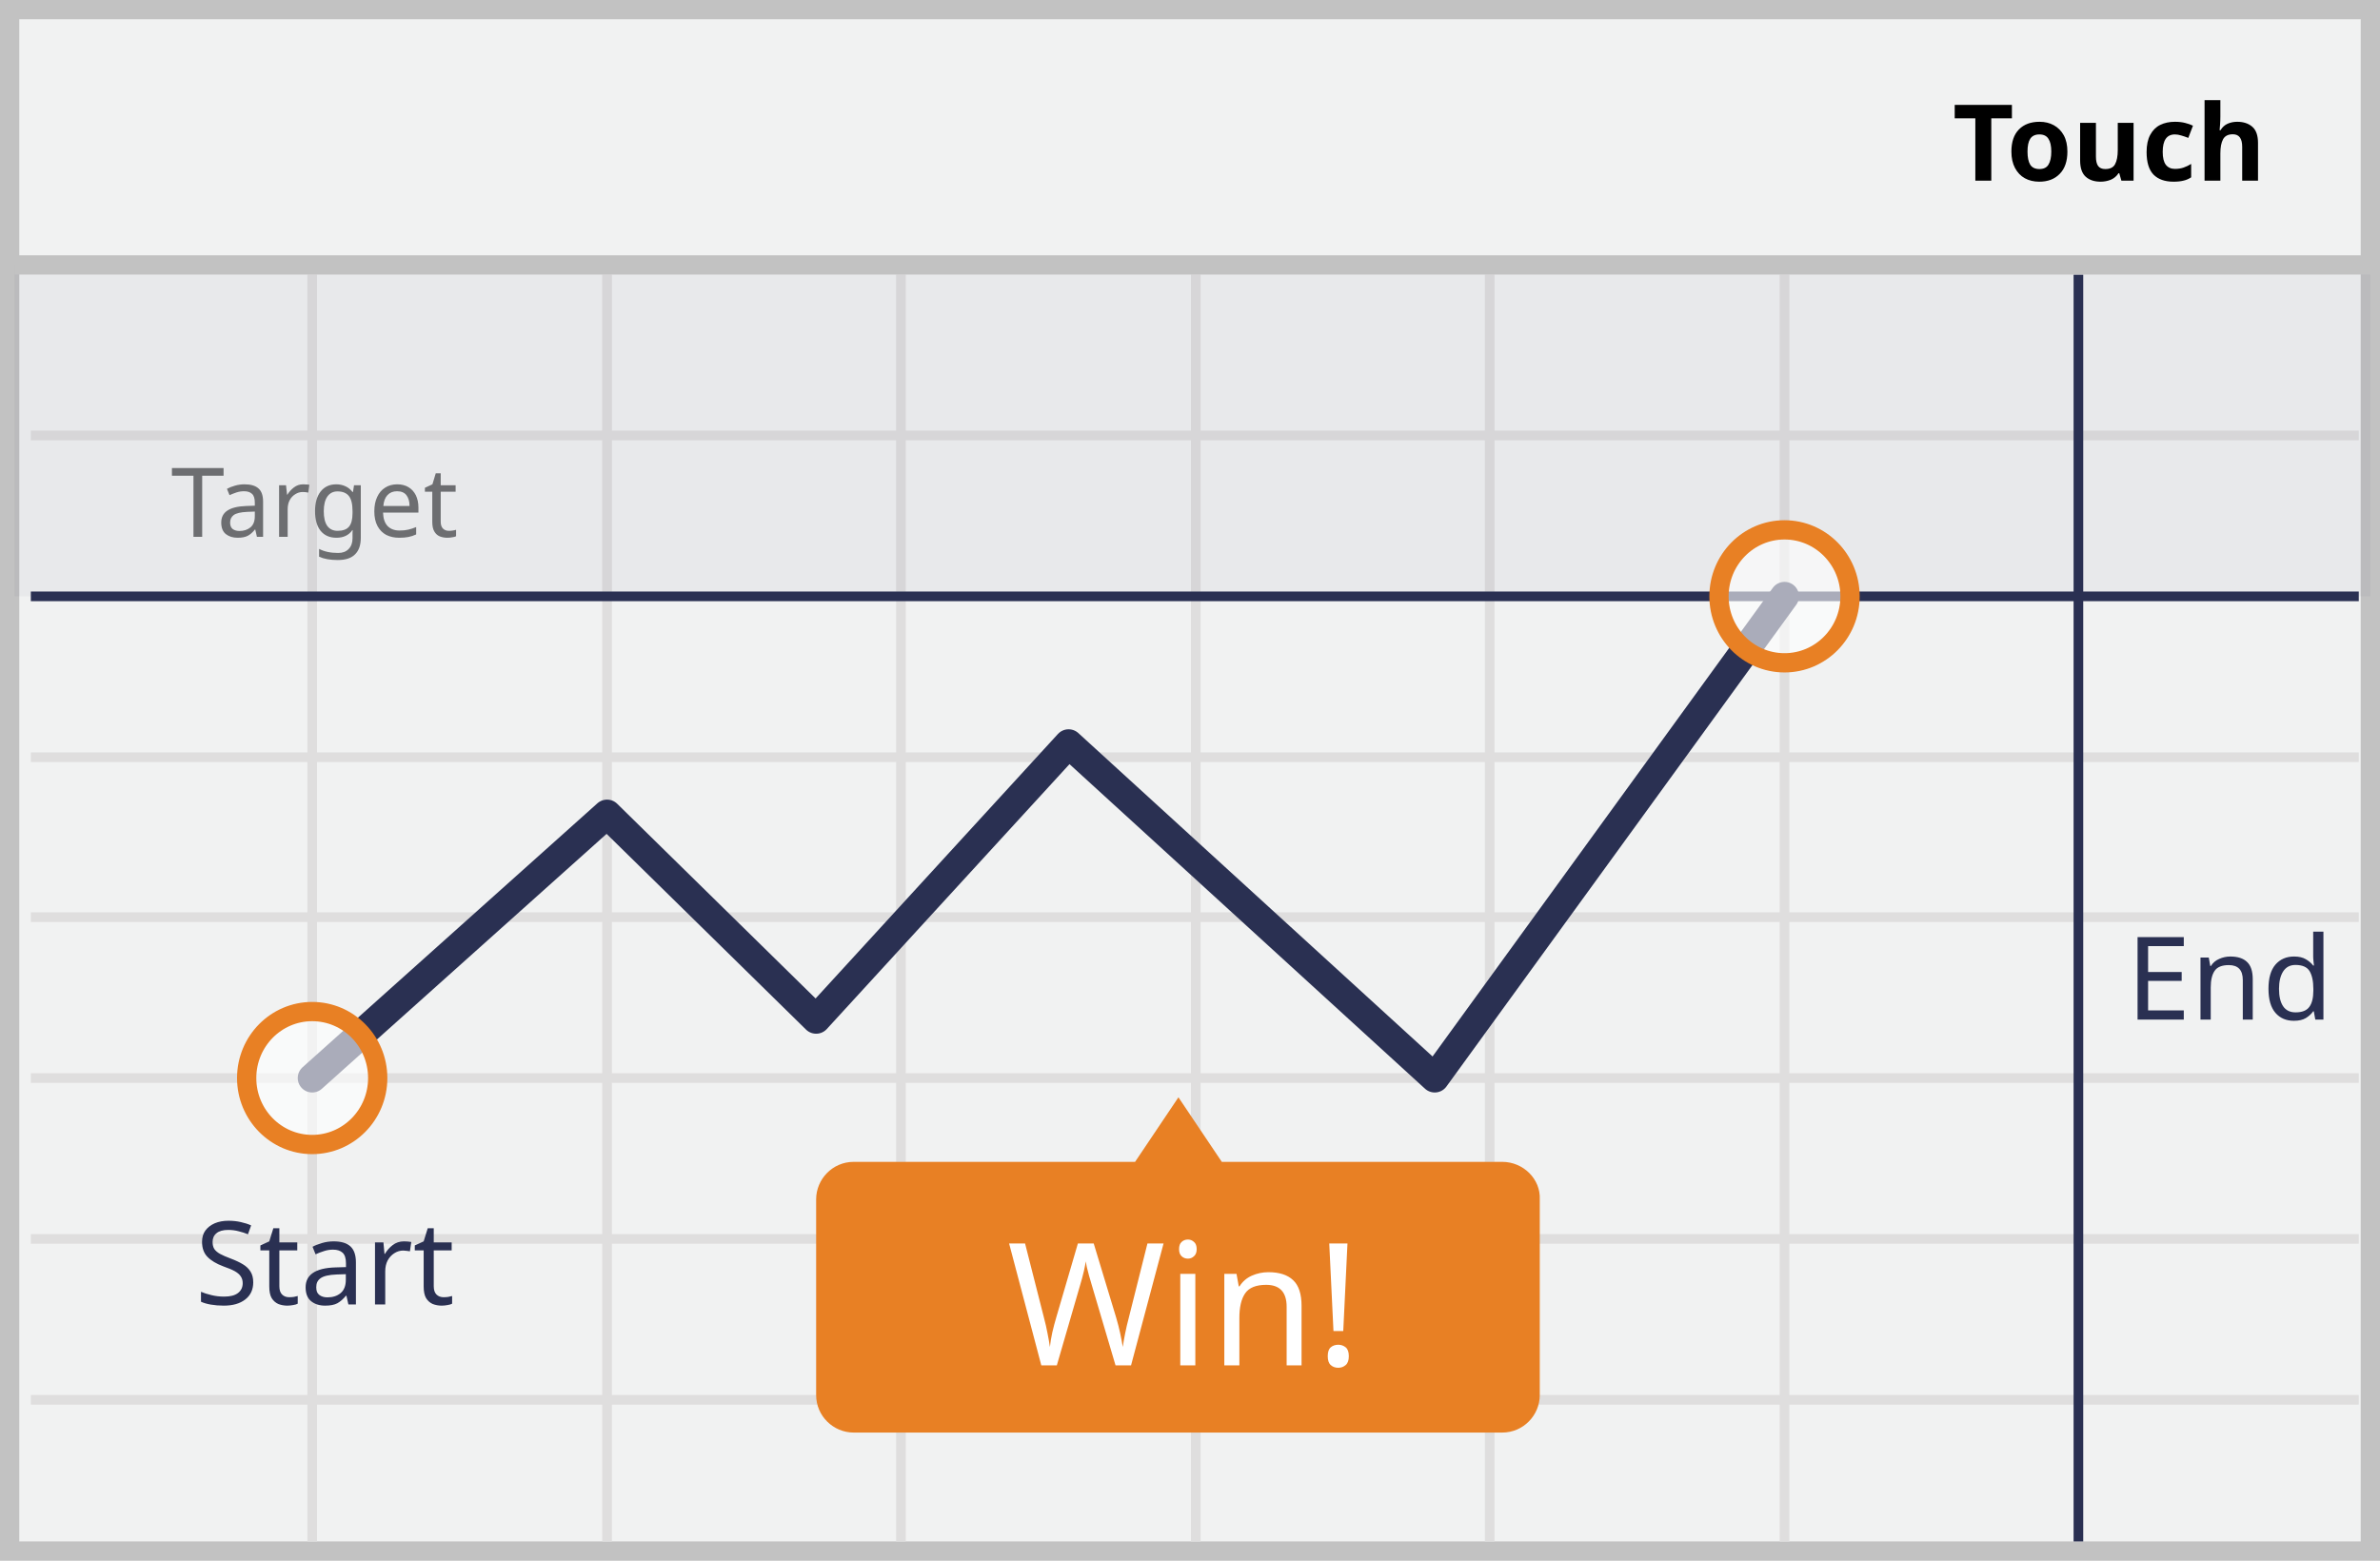
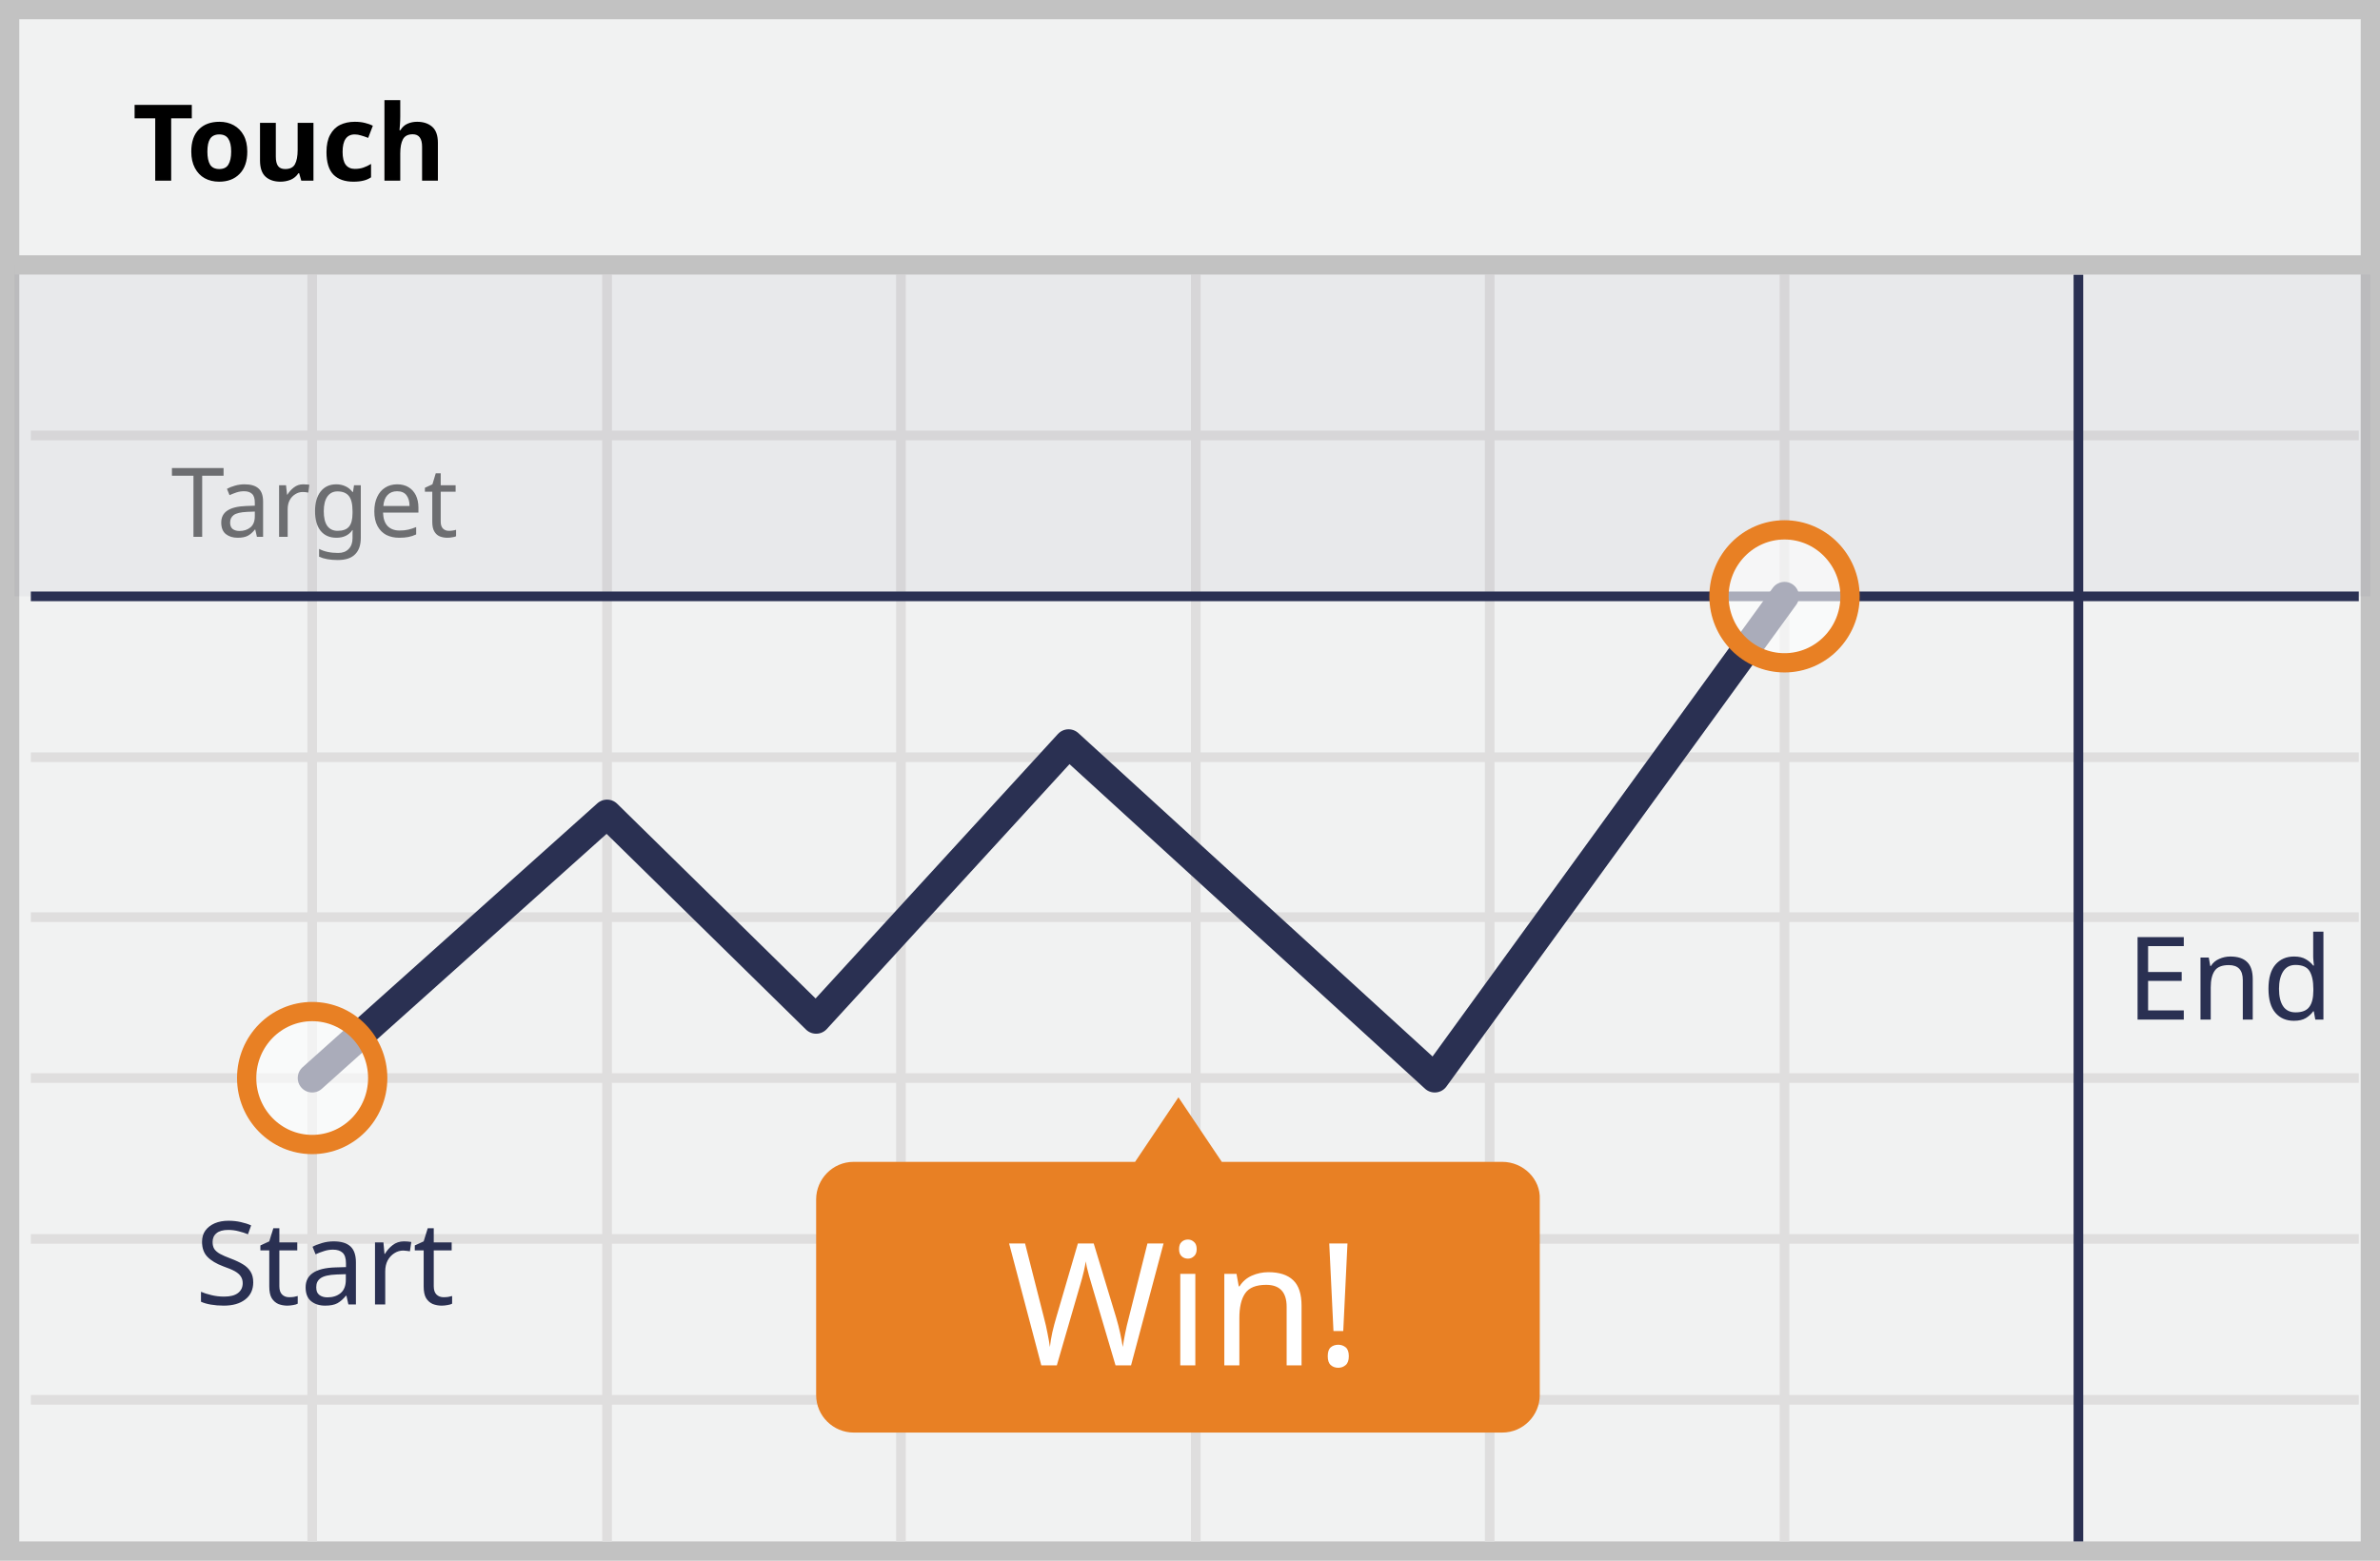
<svg xmlns="http://www.w3.org/2000/svg" version="1.1" id="Layer_1" x="0px" y="0px" viewBox="0 0 247 162" style="enable-background:new 0 0 247 162;" xml:space="preserve">
  <style type="text/css">
	.st0{fill:#F1F2F2;stroke:#C2C2C2;stroke-width:2;stroke-miterlimit:10;}
	.st1{fill:none;stroke:#DFDEDE;stroke-miterlimit:10;}
	.st2{fill:none;stroke:#2A3052;stroke-linejoin:round;stroke-miterlimit:10;}
	.st3{opacity:5.000000e-02;fill:#2A3052;}
	.st4{font-family:'Roboto-Bold';}
	.st5{font-size:12px;}
	.st6{font-family:'Roboto-Regular';}
	.st7{font-size:11px;font-weight:bold;}
	.st8{fill:none;stroke:#2A3052;stroke-width:3;stroke-linecap:round;stroke-linejoin:round;stroke-miterlimit:10;}
	.st9{fill:#2A3052;}
	.st10{fill:#6D6E71;}
	.st11{font-family:'Roboto-Italic';}
	.st12{font-size:10px;}
	.st13{fill:#E88024;}
	.st14{fill:#FFFFFF;}
	.st15{font-size:17.723px;}
	.st16{opacity:0.6;}
	.st17{fill:none;stroke:#E88024;stroke-width:2;stroke-miterlimit:10;}
</style>
  <g>
    <g>
      <rect x="1" y="1" class="st0" width="245" height="160" />
      <g>
        <line class="st1" x1="3.2" y1="45.2" x2="244.8" y2="45.2" />
        <line class="st1" x1="3.2" y1="78.6" x2="244.8" y2="78.6" />
        <line class="st1" x1="3.2" y1="111.9" x2="244.8" y2="111.9" />
        <line class="st1" x1="3.2" y1="145.3" x2="244.8" y2="145.3" />
        <line class="st1" x1="32.4" y1="28.5" x2="32.4" y2="160" />
        <line class="st1" x1="63" y1="28.5" x2="63" y2="160" />
        <line class="st1" x1="93.5" y1="28.5" x2="93.5" y2="160" />
        <line class="st1" x1="124.1" y1="28.5" x2="124.1" y2="160" />
        <line class="st1" x1="154.6" y1="28.5" x2="154.6" y2="160" />
        <line class="st1" x1="185.2" y1="28.5" x2="185.2" y2="160" />
        <line class="st1" x1="3.2" y1="95.2" x2="244.8" y2="95.2" />
        <line class="st2" x1="3.2" y1="61.9" x2="244.8" y2="61.9" />
        <line class="st1" x1="3.2" y1="128.6" x2="244.8" y2="128.6" />
        <line class="st2" x1="215.7" y1="28.5" x2="215.7" y2="160" />
      </g>
      <rect x="1.5" y="27.5" class="st3" width="244.5" height="34.4" />
      <line class="st0" x1="1.5" y1="27.5" x2="246.5" y2="27.5" />
-       <text transform="matrix(1 0 0 1 202.6442 18.75)" class="st6 st7">Touch</text>
+       <text transform="matrix(1 0 0 1 13.75 18.75)" class="st6 st7">Touch</text>
    </g>
    <polyline class="st8" points="32.4,111.9 63,84.5 84.7,105.8 110.9,77.2 148.9,111.9 185.2,61.9  " />
    <text transform="matrix(1 0 0 1 20.2499 135.4005)" class="st9 st6 st5">Start</text>
    <text transform="matrix(1 0 0 1 220.6835 105.8333)" class="st9 st6 st5">End</text>
    <g>
      <text transform="matrix(1 0 0 1 17.7496 55.7253)" class="st10 st11 st12">Target</text>
    </g>
    <g>
      <path class="st13" d="M155.9,120.6h-29.1l-4.5-6.7l-4.5,6.7H88.6c-2.2,0-3.9,1.8-3.9,3.9v20.3c0,2.2,1.8,3.9,3.9,3.9h67.3    c2.2,0,3.9-1.8,3.9-3.9v-20.3C159.9,122.4,158.1,120.6,155.9,120.6z" />
      <g>
        <text transform="matrix(1 0 0 1 104.5065 141.7255)" class="st14 st4 st15">Win!</text>
      </g>
    </g>
    <g>
      <g class="st16">
        <ellipse class="st14" cx="185.2" cy="61.9" rx="6.8" ry="6.9" />
      </g>
      <g>
        <ellipse class="st17" cx="185.2" cy="61.9" rx="6.8" ry="6.9" />
      </g>
    </g>
    <g>
      <g class="st16">
        <ellipse class="st14" cx="32.4" cy="111.9" rx="6.8" ry="6.9" />
      </g>
      <g>
        <ellipse class="st17" cx="32.4" cy="111.9" rx="6.8" ry="6.9" />
      </g>
    </g>
  </g>
</svg>
